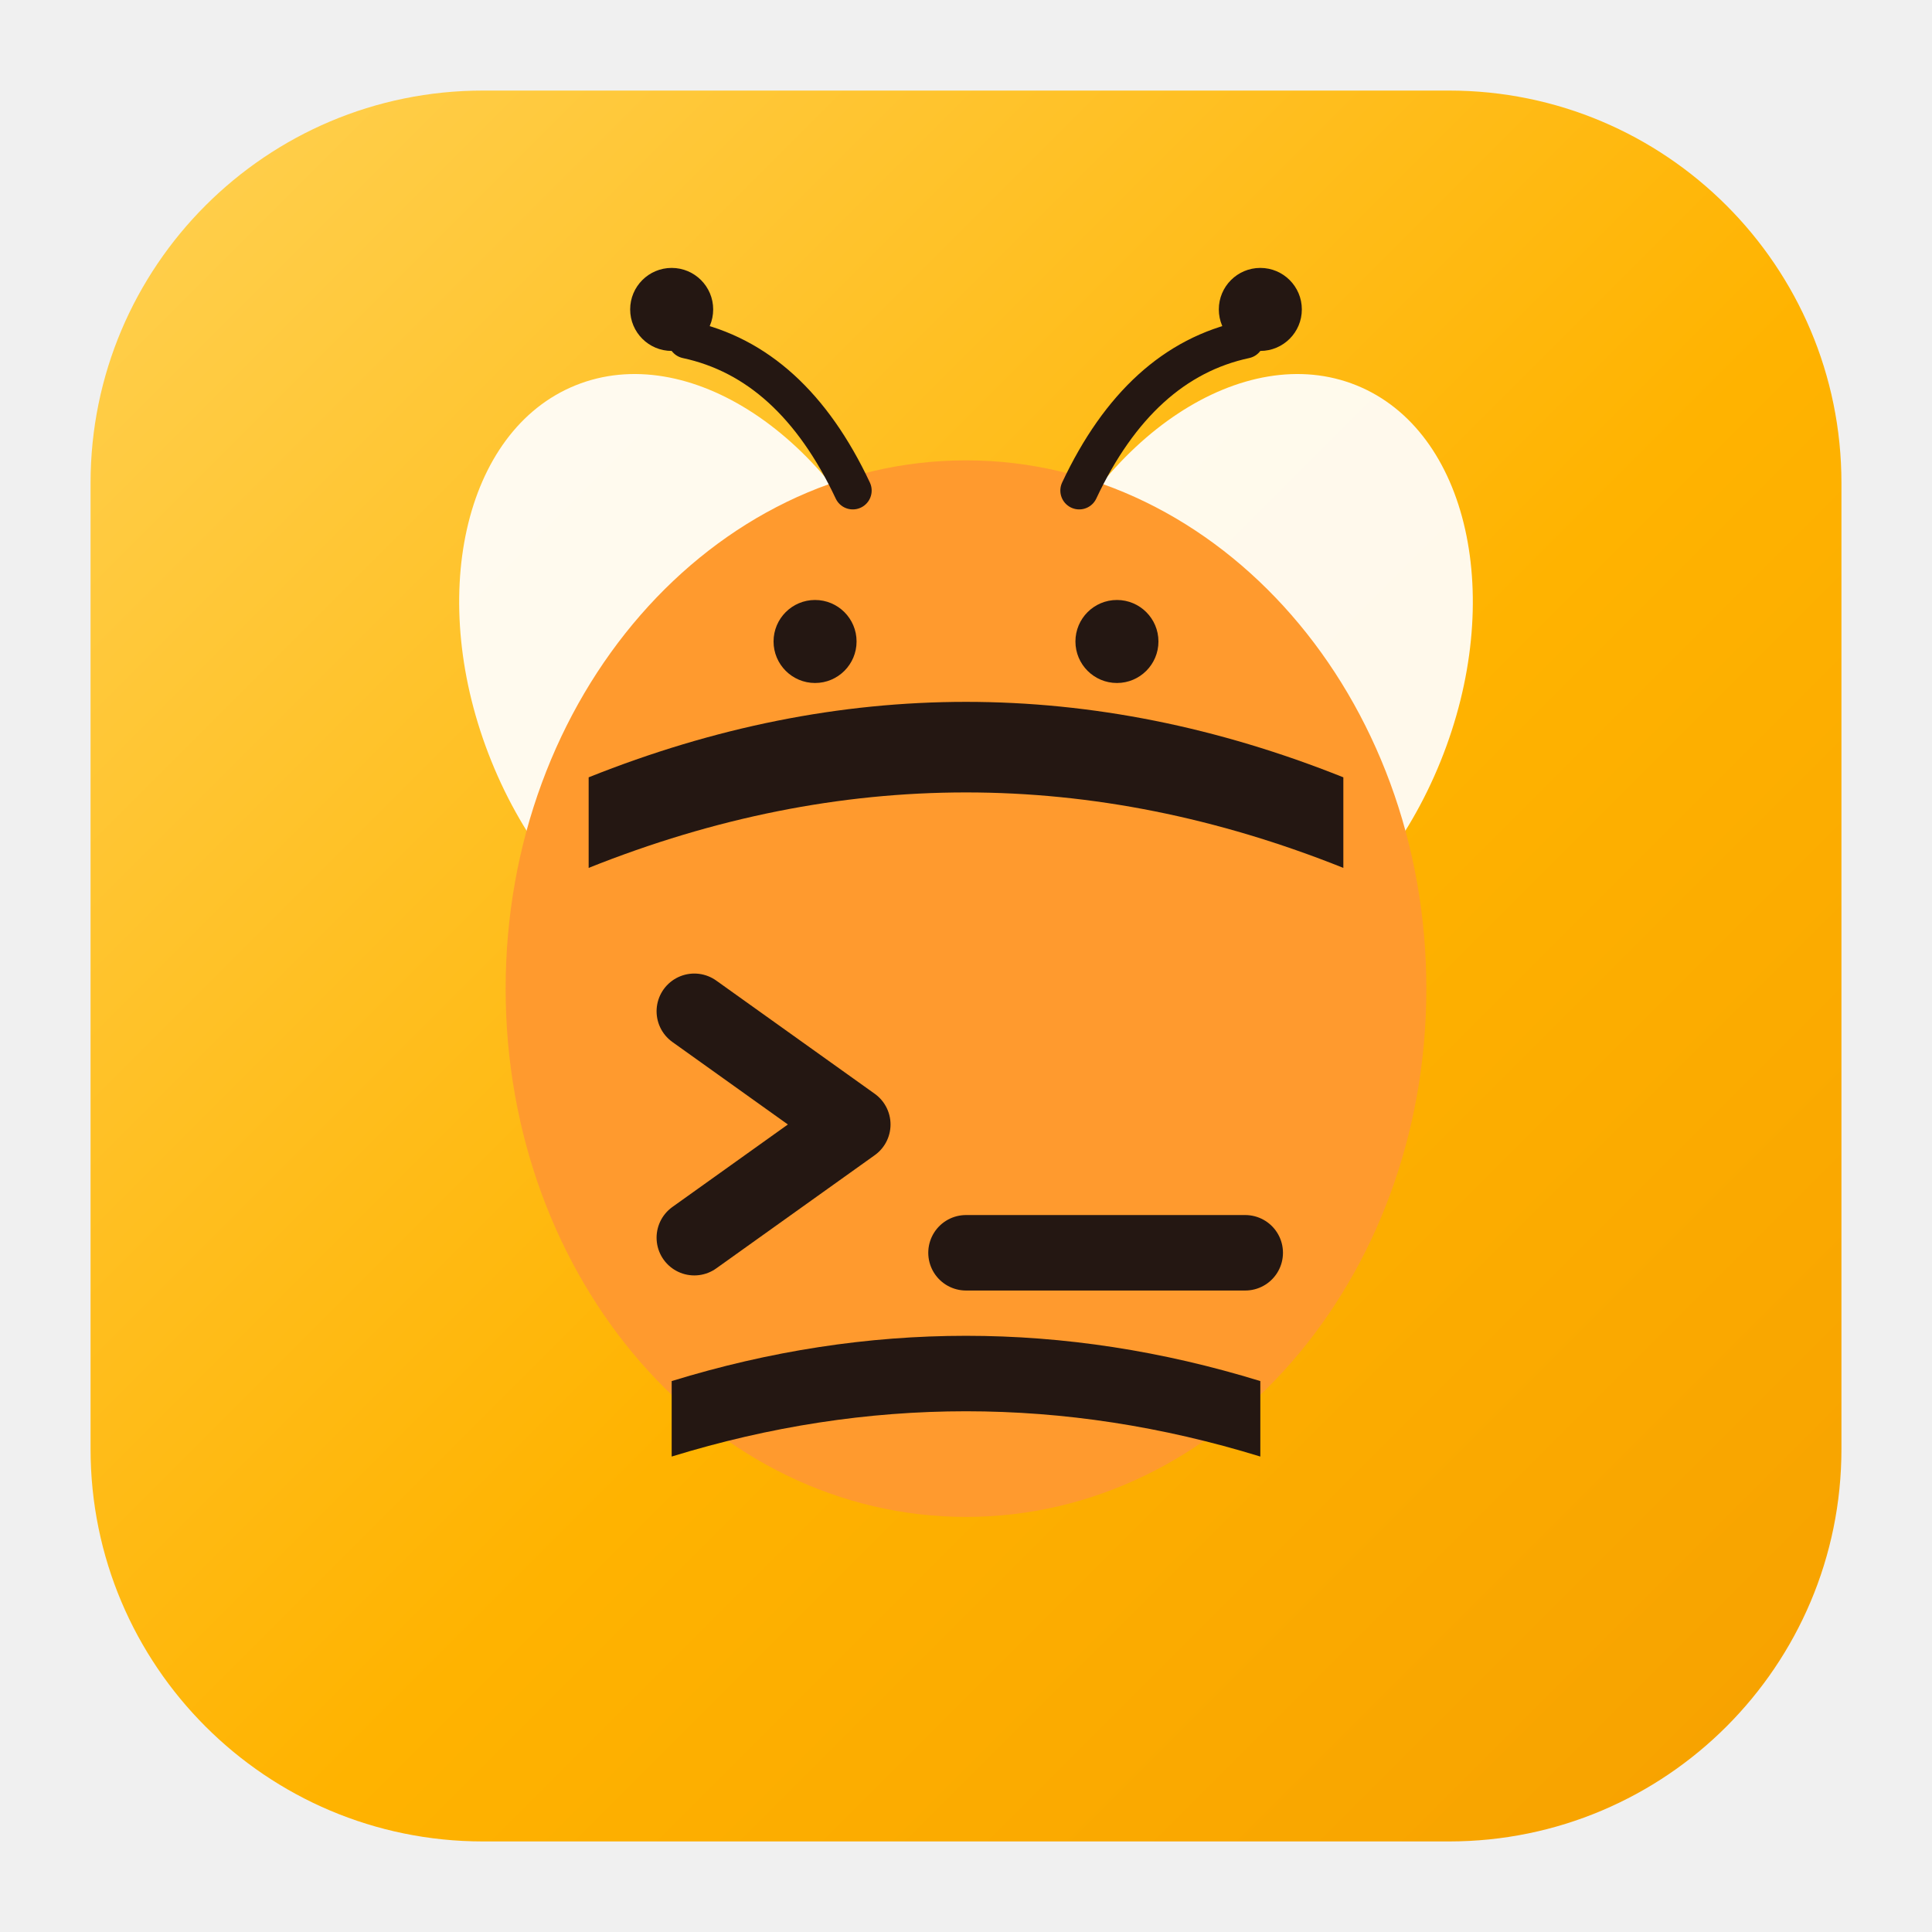
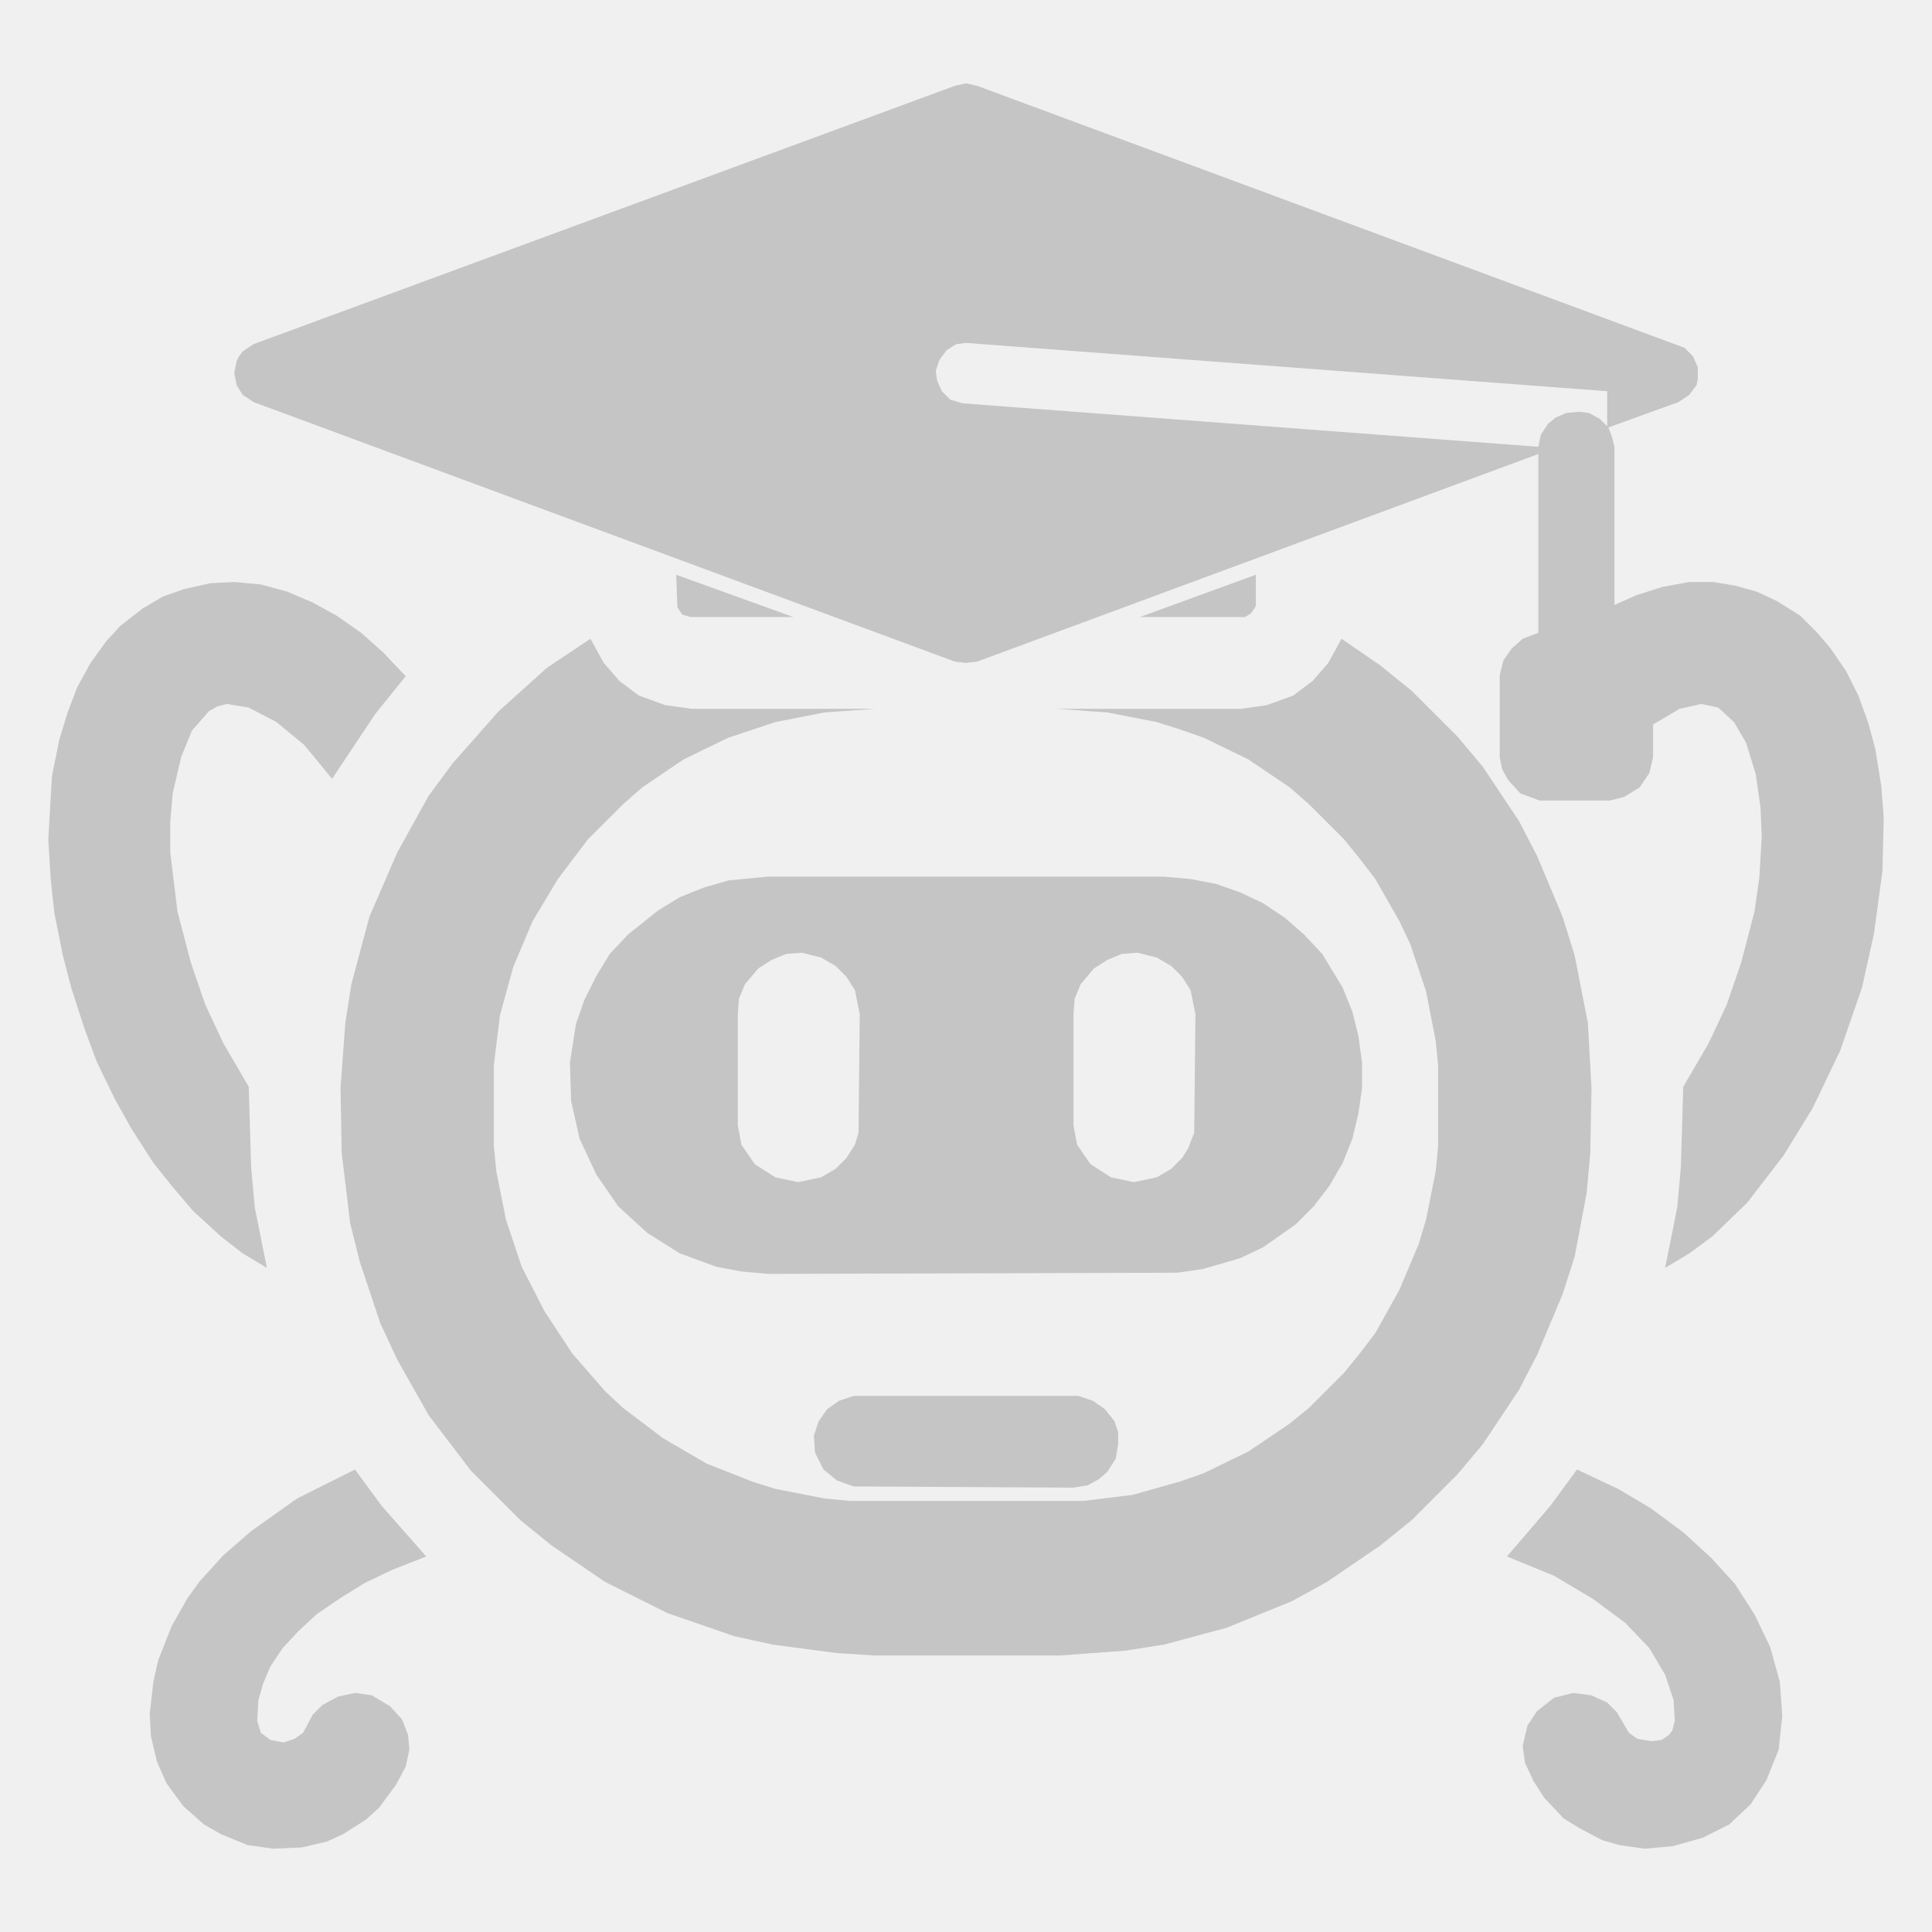
- <svg xmlns="http://www.w3.org/2000/svg" width="512" height="512" viewBox="0 0 512 512" fill="none">
-   <defs>
-     <linearGradient id="bbg2" x1="0" y1="0" x2="512" y2="512" gradientUnits="userSpaceOnUse">
-       <stop offset="0" stop-color="#FFD45A" />
-       <stop offset="0.55" stop-color="#FFB300" />
-       <stop offset="1" stop-color="#F59E00" />
-     </linearGradient>
-     <linearGradient id="bbody2" x1="160" y1="170" x2="360" y2="430" gradientUnits="userSpaceOnUse">
-       <stop offset="0" stop-color="#FF9A2E" />
-       <stop offset="1" stop-color="#FF7A00" />
-     </linearGradient>
-   </defs>
-   <rect x="24" y="24" width="464" height="464" rx="104" fill="url(#bbg2)" />
-   <g transform="translate(256 262)">
-     <ellipse cx="-72" cy="-82" rx="58" ry="84" fill="#FFFFFF" opacity="0.92" transform="rotate(-22 -72 -82)" />
-     <ellipse cx="72" cy="-82" rx="58" ry="84" fill="#FFFFFF" opacity="0.92" transform="rotate(22 72 -82)" />
-     <ellipse cx="0" cy="0" rx="122" ry="140" fill="url(#bbody2)" />
-     <path d="M-100 -56 q100 -40 200 0 v24 q-100 -40 -200 0 z" fill="#241712" />
-     <circle cx="-40" cy="-92" r="11" fill="#241712" />
-     <circle cx="40" cy="-92" r="11" fill="#241712" />
-     <path d="M-72 6 L-30 36 L-72 66" fill="none" stroke="#241712" stroke-width="20" stroke-linecap="round" stroke-linejoin="round" />
-     <line x1="0" y1="70" x2="74" y2="70" stroke="#241712" stroke-width="20" stroke-linecap="round" />
-     <path d="M-78 104 q78 -24 156 0 v20 q-78 -24 -156 0 z" fill="#241712" />
-     <path d="M-30 -132 q-16 -34 -44 -40" stroke="#241712" stroke-width="10" fill="none" stroke-linecap="round" />
-     <path d="M30 -132 q16 -34 44 -40" stroke="#241712" stroke-width="10" fill="none" stroke-linecap="round" />
-     <circle cx="-78" cy="-180" r="11" fill="#241712" />
-     <circle cx="78" cy="-180" r="11" fill="#241712" />
-   </g>
+ <svg xmlns="http://www.w3.org/2000/svg" width="16" height="16" viewBox="0 0 16 16">
+   <path fill="#C5C5C5" fill-rule="evenodd" d="M2.99 5.24 2.79 5.10 2.59 4.99 2.38 4.90 2.16 4.84 1.94 4.82 1.74 4.83 1.52 4.88 1.35 4.94 1.18 5.04 1.00 5.18 0.88 5.31 0.75 5.49 0.64 5.69 0.56 5.90 0.49 6.13 0.43 6.43 0.40 6.95 0.42 7.28 0.45 7.56 0.52 7.91 0.59 8.18 0.70 8.52 0.80 8.79 0.95 9.10 1.09 9.35 1.27 9.63 1.43 9.83 1.60 10.03 1.83 10.24 2.01 10.38 2.21 10.50 2.11 10.00 2.08 9.67 2.06 9.00 1.85 8.64 1.70 8.32 1.58 7.97 1.47 7.55 1.41 7.06 1.41 6.81 1.43 6.57 1.50 6.27 1.59 6.05 1.73 5.89 1.80 5.85 1.88 5.83 2.06 5.86 2.29 5.98 2.52 6.17 2.75 6.45 3.11 5.91 3.36 5.60 3.17 5.40ZM14.18 10.24 14.47 9.96 14.77 9.57 15.01 9.18 15.24 8.70 15.42 8.18 15.52 7.73 15.59 7.21 15.60 6.77 15.58 6.51 15.53 6.20 15.47 5.98 15.39 5.76 15.29 5.56 15.16 5.37 15.05 5.24 14.91 5.10 14.72 4.98 14.55 4.90 14.37 4.85 14.19 4.82 13.99 4.82 13.77 4.86 13.55 4.93 13.37 5.01 13.37 3.70 13.35 3.62 13.32 3.54 13.90 3.33 13.99 3.27 14.05 3.19 14.06 3.14 14.06 3.04 14.02 2.95 13.95 2.88 8.09 0.71 8.00 0.69 7.91 0.71 2.10 2.85 2.01 2.91 1.98 2.95 1.96 2.99 1.94 3.09 1.96 3.19 2.01 3.27 2.10 3.33 7.91 5.48 8.00 5.49 8.09 5.48 12.74 3.76 12.74 5.24 12.61 5.29 12.52 5.37 12.45 5.47 12.42 5.59 12.42 6.27 12.44 6.37 12.49 6.46 12.59 6.57 12.75 6.63 13.33 6.63 13.45 6.60 13.58 6.52 13.66 6.40 13.69 6.27 13.69 6.00 13.91 5.87 14.09 5.83 14.23 5.86 14.36 5.98 14.46 6.15 14.54 6.41 14.58 6.69 14.59 6.93 14.57 7.27 14.53 7.55 14.42 7.97 14.30 8.32 14.15 8.64 13.94 9.00 13.92 9.67 13.89 10.00 13.79 10.50 13.99 10.38ZM7.97 3.34 7.87 3.31 7.80 3.24 7.76 3.15 7.75 3.07 7.78 2.98 7.84 2.90 7.92 2.85 8.00 2.84 13.31 3.24 13.31 3.53 13.25 3.47 13.16 3.42 13.08 3.41 12.97 3.42 12.88 3.46 12.82 3.51 12.76 3.60 12.74 3.70ZM2.08 12.68 1.85 12.88 1.65 13.10 1.55 13.24 1.42 13.47 1.31 13.75 1.27 13.93 1.24 14.19 1.25 14.38 1.30 14.59 1.38 14.77 1.52 14.96 1.69 15.11 1.83 15.19 2.05 15.28 2.26 15.31 2.50 15.30 2.71 15.25 2.84 15.19 3.03 15.07 3.14 14.97 3.28 14.78 3.36 14.63 3.39 14.49 3.38 14.37 3.33 14.24 3.23 14.13 3.08 14.04 2.94 14.02 2.80 14.05 2.67 14.12 2.59 14.20 2.51 14.35 2.44 14.40 2.35 14.43 2.24 14.41 2.16 14.35 2.13 14.25 2.14 14.08 2.18 13.94 2.24 13.80 2.34 13.65 2.47 13.51 2.62 13.37 2.81 13.24 3.02 13.11 3.25 13.00 3.53 12.89 3.16 12.47 2.94 12.17 2.46 12.41ZM13.66 13.65 13.79 13.87 13.86 14.08 13.87 14.25 13.85 14.33 13.82 14.37 13.76 14.41 13.68 14.42 13.56 14.40 13.49 14.35 13.39 14.18 13.31 14.10 13.18 14.04 13.03 14.02 12.87 14.06 12.73 14.17 12.65 14.29 12.61 14.46 12.63 14.60 12.70 14.75 12.79 14.89 12.95 15.06 13.08 15.14 13.27 15.24 13.41 15.28 13.62 15.31 13.85 15.29 14.10 15.22 14.32 15.11 14.50 14.94 14.63 14.74 14.73 14.49 14.76 14.21 14.74 13.93 14.66 13.64 14.53 13.37 14.37 13.12 14.17 12.90 13.94 12.69 13.67 12.49 13.40 12.33 13.06 12.17 12.84 12.47 12.48 12.89 12.87 13.05 13.19 13.24 13.46 13.44ZM4.13 5.89 3.75 6.32 3.55 6.59 3.29 7.06 3.06 7.59 2.91 8.15 2.86 8.47 2.82 9.01 2.83 9.55 2.90 10.13 2.98 10.45 3.15 10.96 3.29 11.26 3.55 11.72 3.90 12.18 4.31 12.59 4.57 12.80 5.01 13.10 5.53 13.36 6.08 13.55 6.40 13.62 6.93 13.69 7.24 13.71 8.78 13.71 9.32 13.67 9.64 13.62 10.16 13.48 10.70 13.26 10.99 13.10 11.43 12.80 11.69 12.59 12.07 12.21 12.28 11.96 12.58 11.51 12.73 11.22 12.94 10.72 13.04 10.41 13.14 9.88 13.17 9.55 13.18 9.01 13.15 8.47 13.04 7.91 12.94 7.59 12.73 7.09 12.58 6.80 12.28 6.35 12.07 6.10 11.69 5.72 11.43 5.51 11.11 5.29 11.00 5.49 10.87 5.64 10.71 5.76 10.49 5.84 10.28 5.87 8.75 5.87 9.17 5.90 9.58 5.98 9.77 6.04 9.97 6.11 10.34 6.29 10.68 6.52 10.84 6.66 11.13 6.95 11.26 7.11 11.39 7.28 11.59 7.63 11.68 7.82 11.81 8.21 11.89 8.62 11.91 8.82 11.91 9.49 11.89 9.70 11.81 10.10 11.75 10.30 11.59 10.68 11.39 11.04 11.26 11.21 11.13 11.37 10.84 11.66 10.68 11.79 10.34 12.02 9.97 12.20 9.77 12.27 9.38 12.38 8.97 12.43 7.04 12.43 6.83 12.41 6.42 12.33 6.23 12.27 5.85 12.12 5.49 11.91 5.16 11.66 5.01 11.52 4.74 11.21 4.51 10.86 4.32 10.49 4.19 10.10 4.11 9.70 4.09 9.49 4.09 8.82 4.14 8.41 4.25 8.01 4.41 7.63 4.62 7.28 4.87 6.95 5.16 6.66 5.32 6.52 5.66 6.29 6.03 6.11 6.42 5.98 6.83 5.90 7.25 5.87 5.73 5.87 5.51 5.84 5.29 5.76 5.13 5.64 5.00 5.49 4.89 5.29 4.53 5.53ZM10.73 10.14 10.88 9.99 11.01 9.82 11.12 9.63 11.20 9.43 11.25 9.22 11.28 9.01 11.28 8.80 11.25 8.58 11.20 8.38 11.12 8.18 10.95 7.90 10.80 7.74 10.64 7.60 10.46 7.48 10.27 7.39 10.07 7.32 9.86 7.28 9.64 7.26 6.36 7.26 6.04 7.29 5.83 7.35 5.63 7.43 5.45 7.54 5.20 7.74 5.05 7.90 4.94 8.08 4.84 8.28 4.77 8.48 4.72 8.80 4.73 9.12 4.80 9.43 4.94 9.73 5.12 9.99 5.36 10.21 5.63 10.38 5.93 10.49 6.14 10.53 6.36 10.55 9.75 10.54 9.96 10.51 10.27 10.42 10.46 10.33ZM6.17 8.15 6.28 8.02 6.39 7.95 6.51 7.90 6.64 7.89 6.80 7.93 6.92 8.00 7.01 8.09 7.08 8.20 7.12 8.40 7.11 9.38 7.08 9.48 7.01 9.59 6.92 9.68 6.80 9.75 6.61 9.79 6.42 9.75 6.25 9.64 6.14 9.48 6.11 9.32 6.11 8.40 6.12 8.27ZM8.95 8.15 9.06 8.02 9.17 7.95 9.29 7.90 9.42 7.89 9.58 7.93 9.70 8.00 9.79 8.09 9.86 8.20 9.90 8.40 9.89 9.38 9.84 9.51 9.79 9.59 9.70 9.68 9.58 9.75 9.39 9.79 9.20 9.75 9.03 9.64 8.92 9.48 8.89 9.32 8.89 8.40 8.90 8.27ZM9.10 12.25 9.17 12.19 9.24 12.08 9.26 11.96 9.26 11.86 9.23 11.77 9.15 11.67 9.05 11.60 8.93 11.56 7.07 11.56 6.95 11.60 6.85 11.67 6.78 11.77 6.74 11.89 6.75 12.03 6.82 12.17 6.93 12.26 7.07 12.31 8.89 12.32 9.01 12.30ZM5.61 5.03 5.65 5.09 5.72 5.11 6.57 5.11 5.60 4.76ZM10.31 5.11 10.36 5.08 10.40 5.02 10.40 4.76 9.44 5.11Z" />
</svg>
